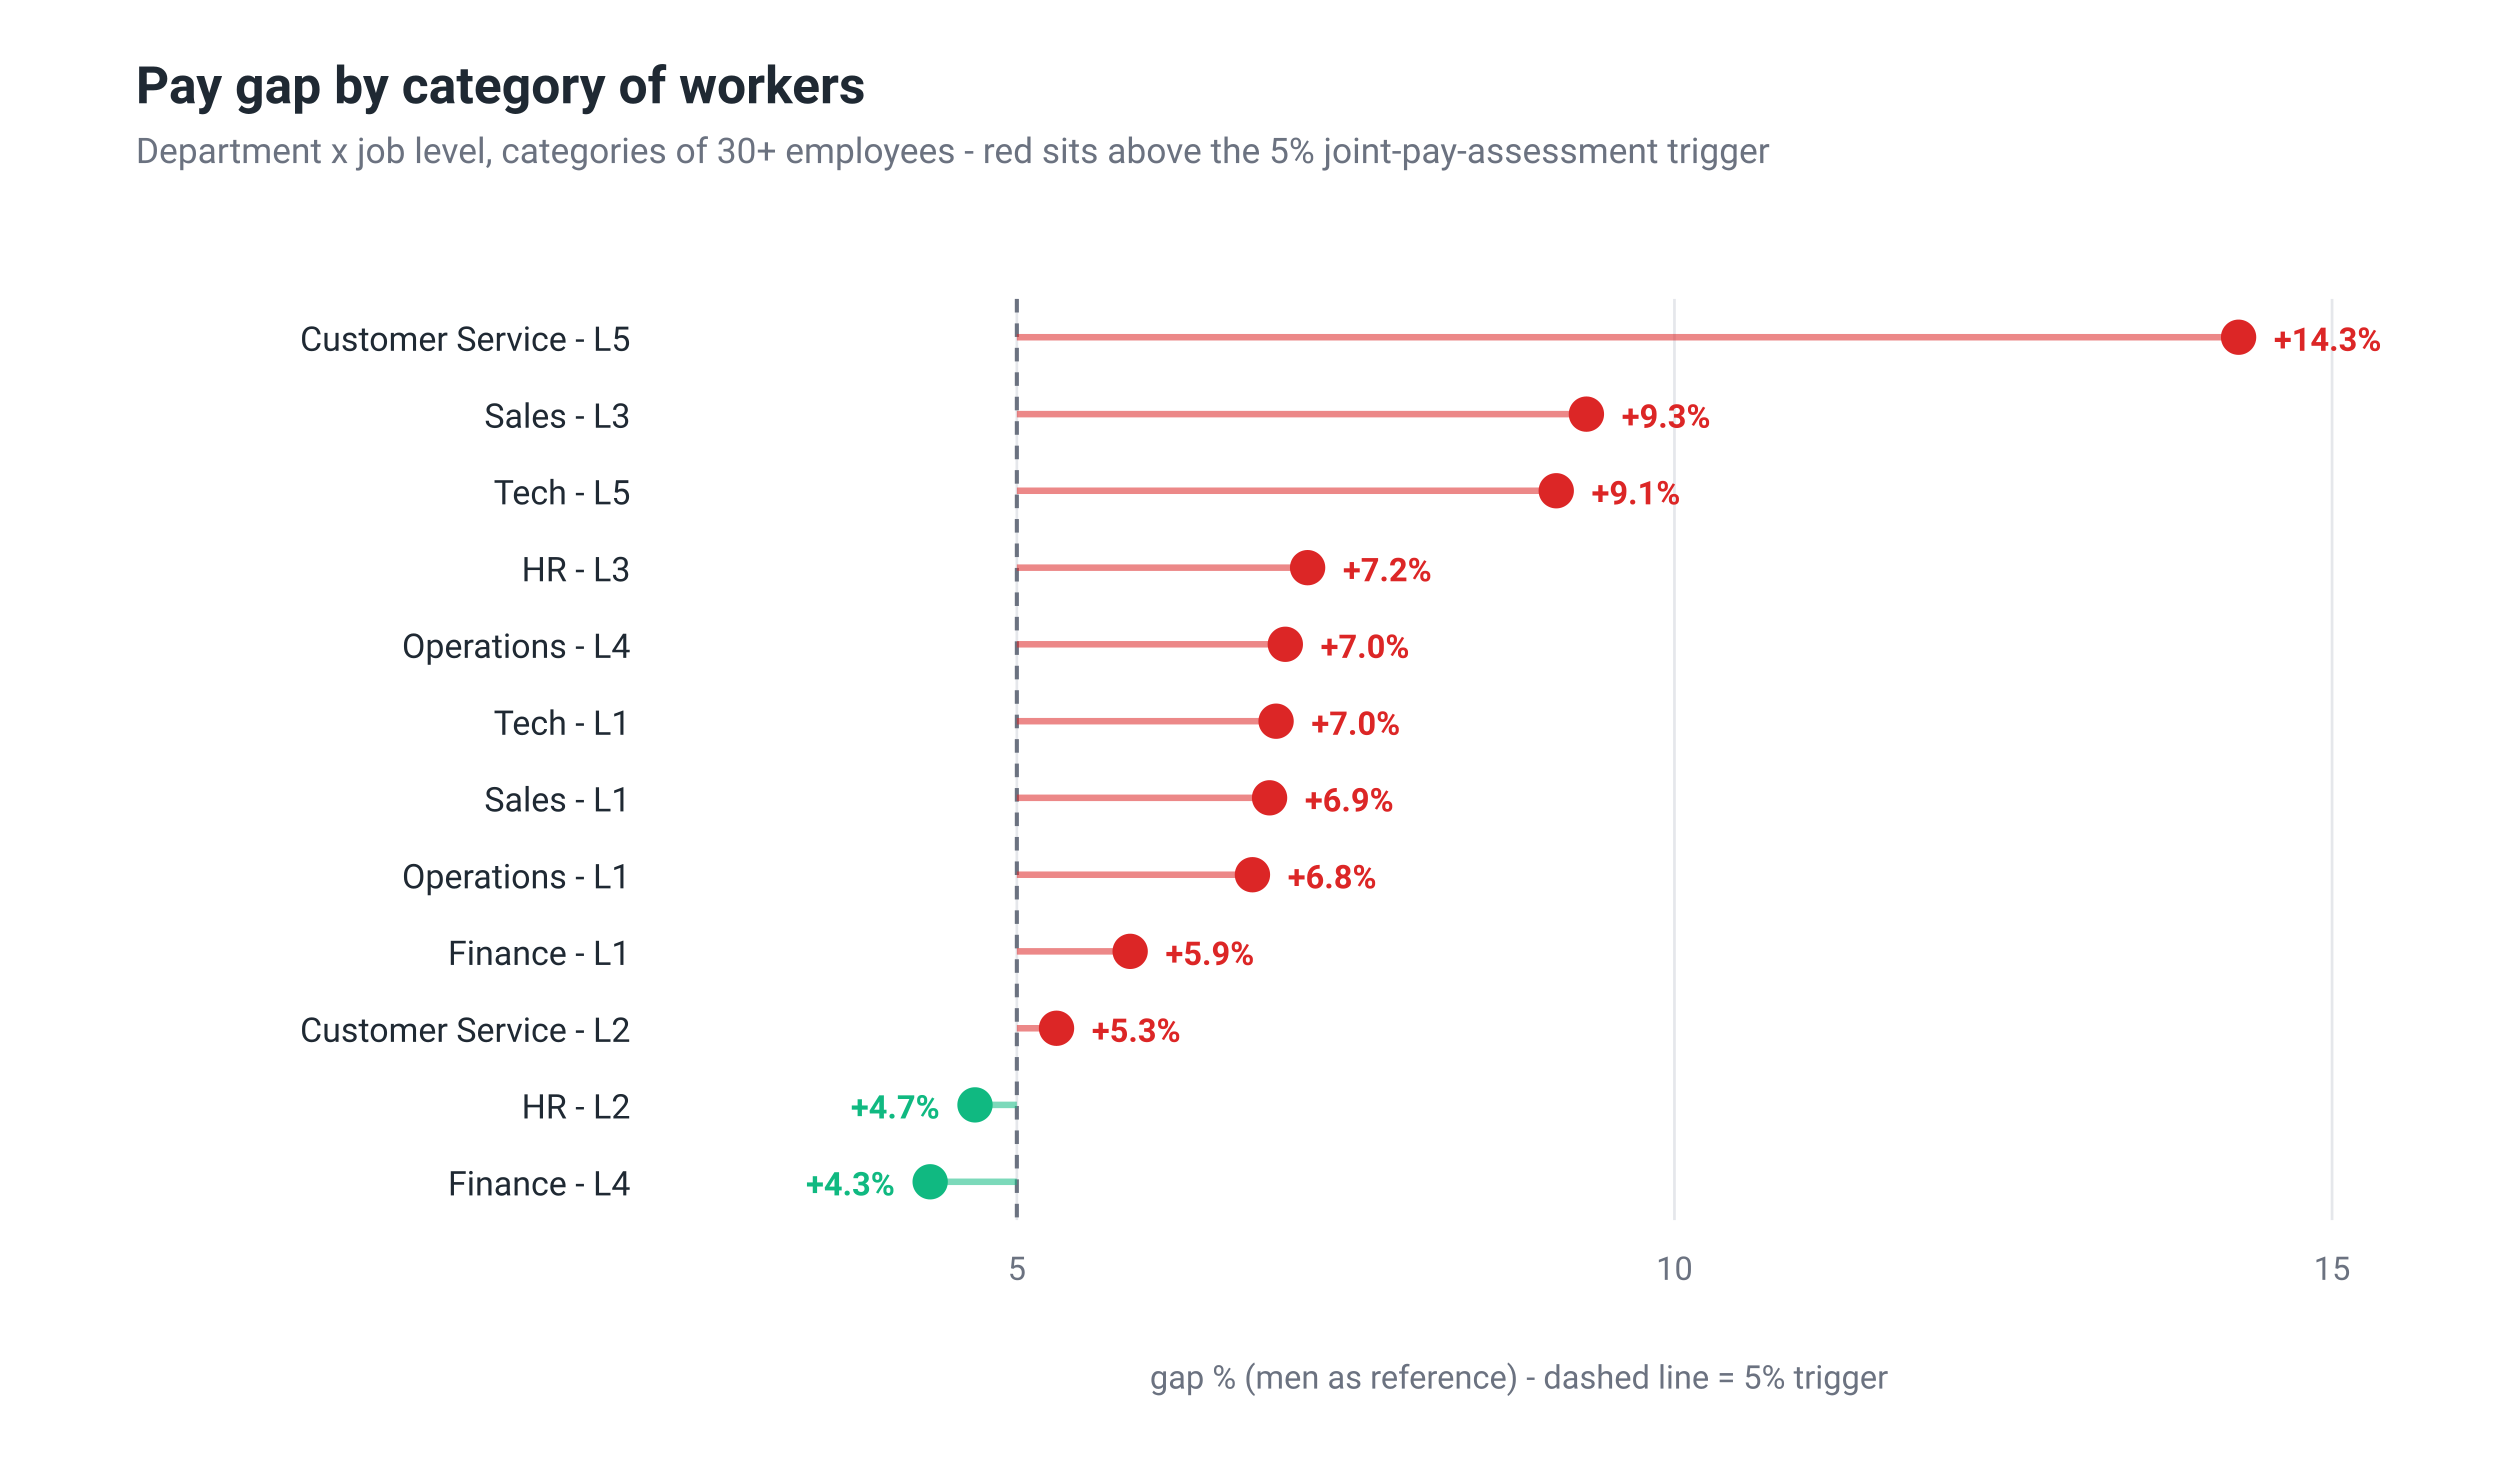
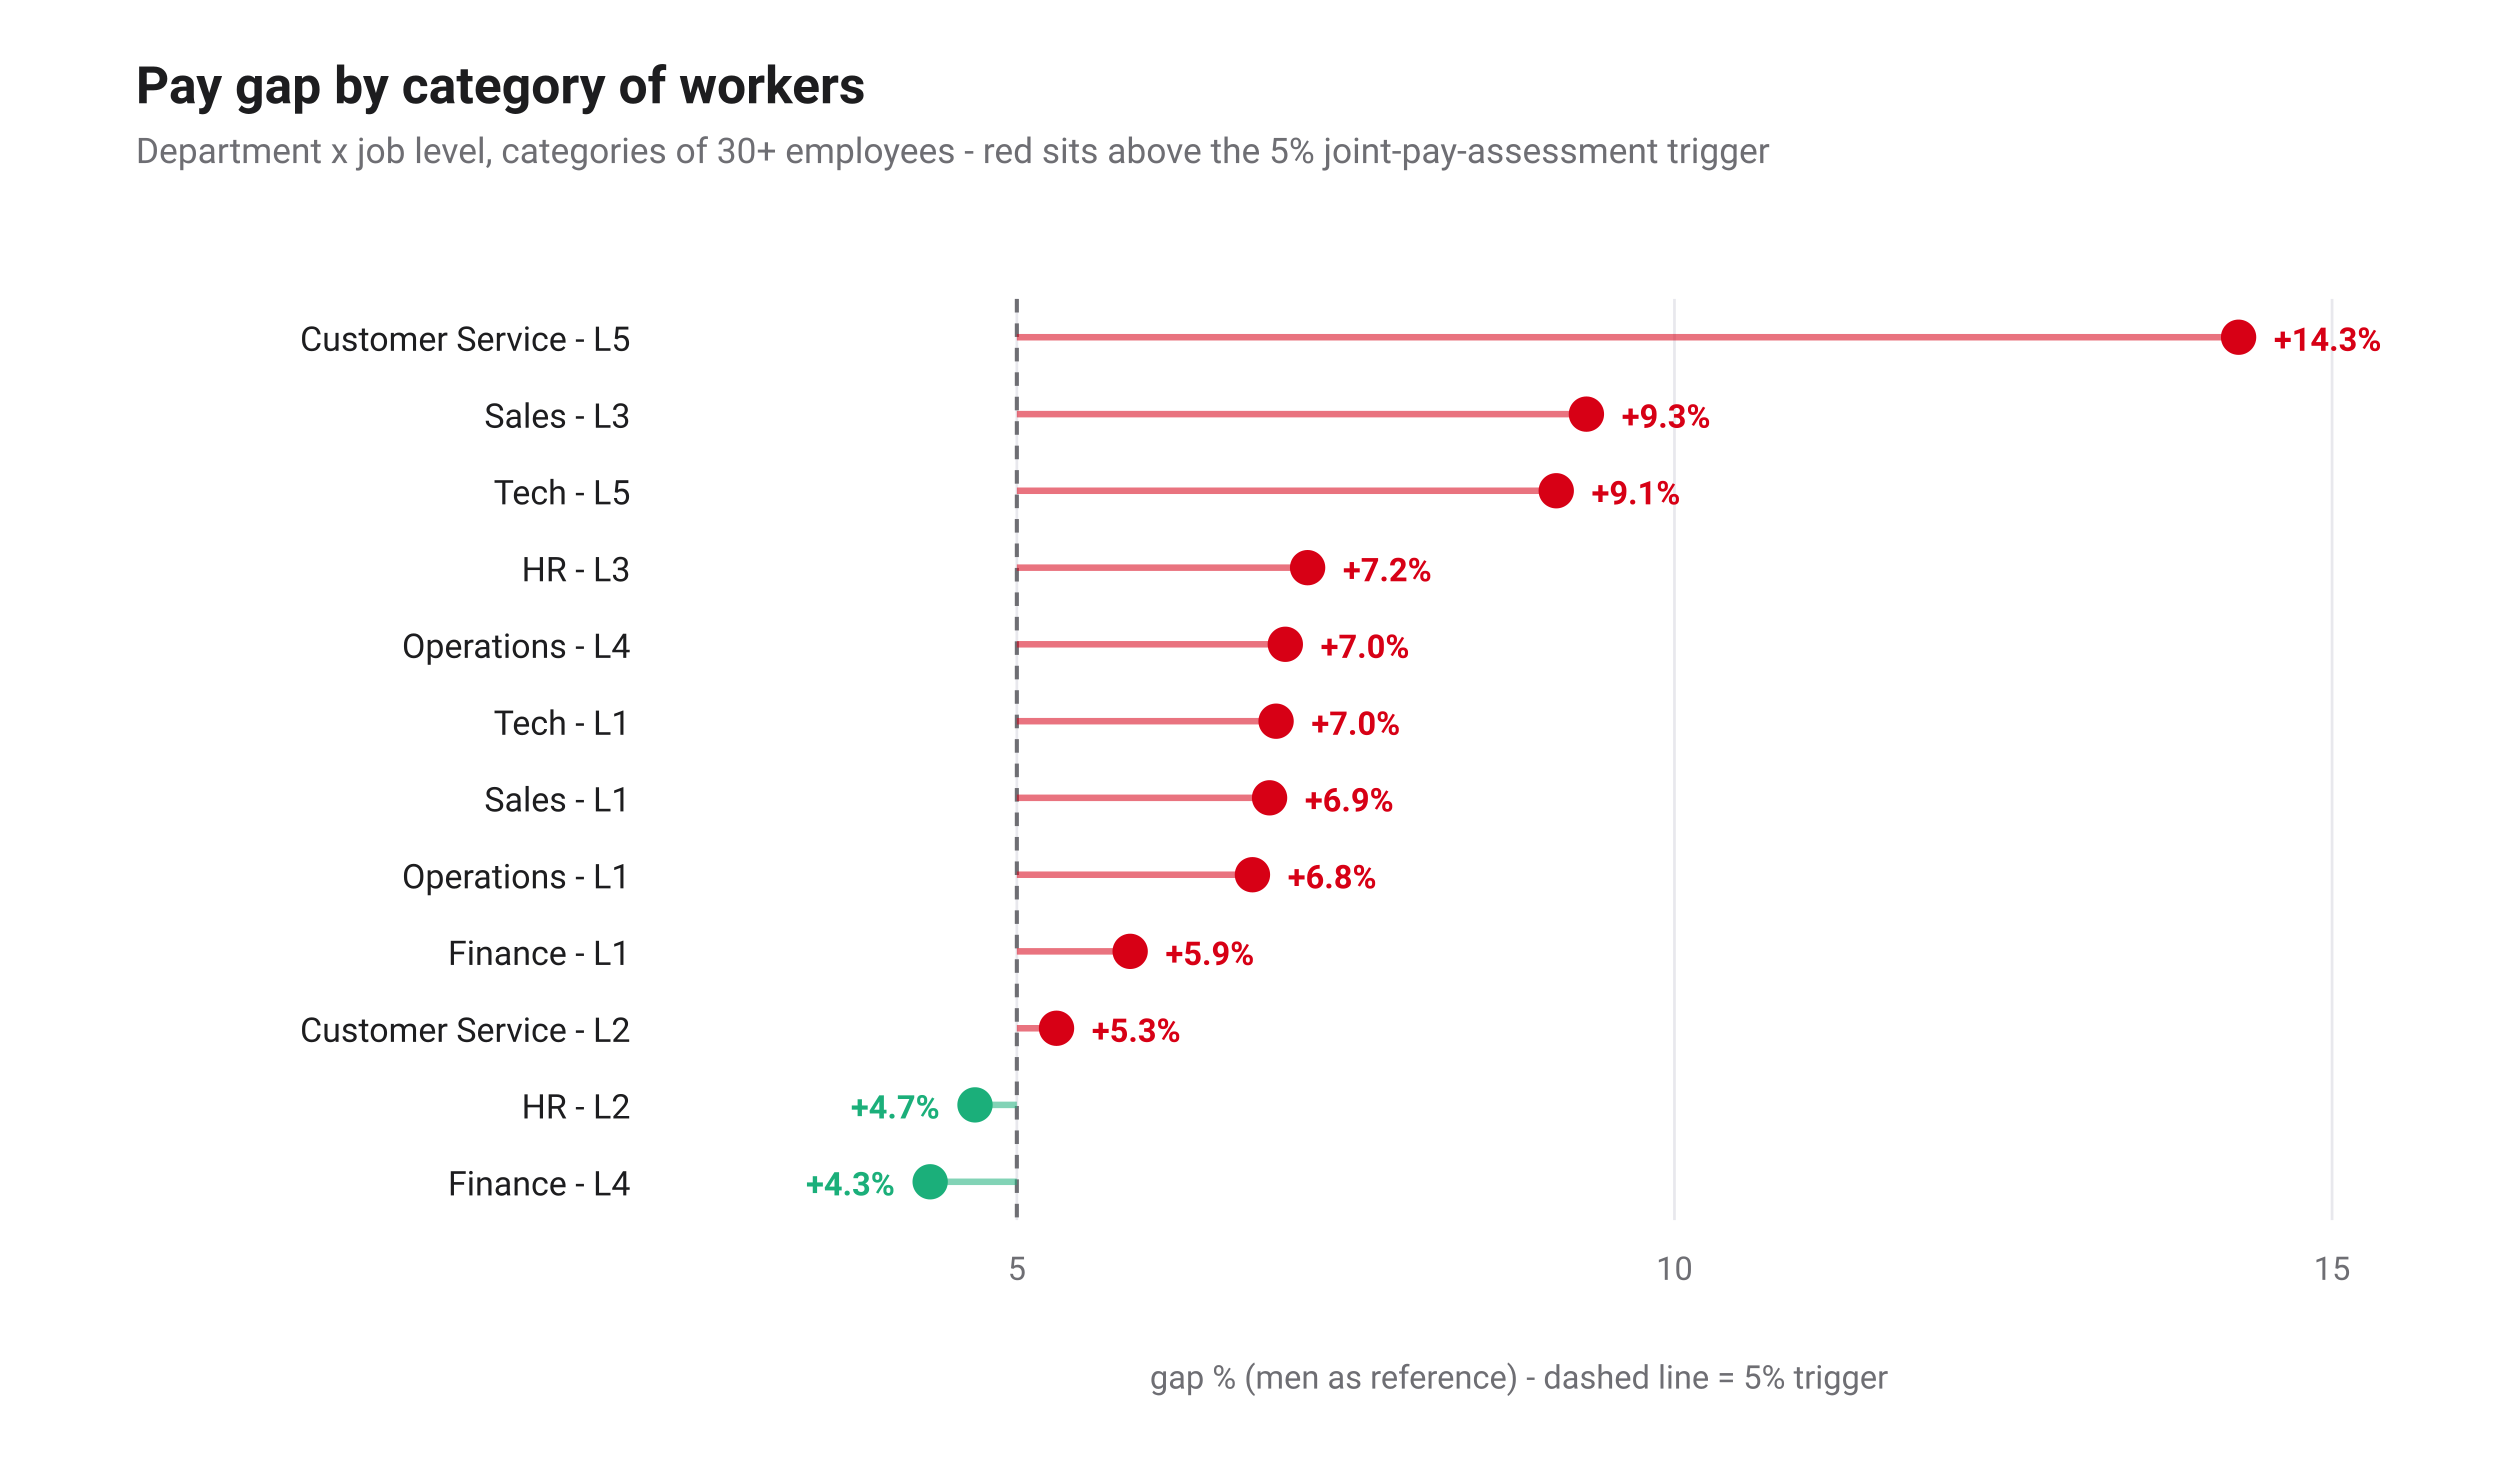
<svg xmlns="http://www.w3.org/2000/svg" viewBox="0 0 920 545" width="920" height="545" role="img">
  <rect width="920" height="545" fill="#ffffff" />
-   <text x="50.0" y="38.0" font-family="-apple-system, BlinkMacSystemFont, 'Segoe UI', Roboto, Helvetica, Arial, sans-serif" font-size="19" fill="#1f2933" text-anchor="start" font-weight="600">Pay gap by category of workers</text>
-   <text x="50.0" y="60.0" font-family="-apple-system, BlinkMacSystemFont, 'Segoe UI', Roboto, Helvetica, Arial, sans-serif" font-size="13" fill="#6b7280" text-anchor="start" font-weight="normal">Department x job level, categories of 30+ employees - red sits above the 5% joint-pay-assessment trigger</text>
-   <line x1="374.2" y1="110" x2="374.2" y2="449" stroke="#e5e7eb" stroke-width="1" />
-   <text x="374.2" y="471.0" font-family="-apple-system, BlinkMacSystemFont, 'Segoe UI', Roboto, Helvetica, Arial, sans-serif" font-size="12" fill="#6b7280" text-anchor="middle" font-weight="normal">5</text>
-   <line x1="616.2" y1="110" x2="616.2" y2="449" stroke="#e5e7eb" stroke-width="1" />
-   <text x="616.2" y="471.0" font-family="-apple-system, BlinkMacSystemFont, 'Segoe UI', Roboto, Helvetica, Arial, sans-serif" font-size="12" fill="#6b7280" text-anchor="middle" font-weight="normal">10</text>
-   <line x1="858.2" y1="110" x2="858.2" y2="449" stroke="#e5e7eb" stroke-width="1" />
-   <text x="858.2" y="471.0" font-family="-apple-system, BlinkMacSystemFont, 'Segoe UI', Roboto, Helvetica, Arial, sans-serif" font-size="12" fill="#6b7280" text-anchor="middle" font-weight="normal">15</text>
-   <line x1="1100.2" y1="110" x2="1100.2" y2="449" stroke="#e5e7eb" stroke-width="1" />
-   <text x="1100.2" y="471.0" font-family="-apple-system, BlinkMacSystemFont, 'Segoe UI', Roboto, Helvetica, Arial, sans-serif" font-size="12" fill="#6b7280" text-anchor="middle" font-weight="normal">20</text>
-   <line x1="374.2" y1="110" x2="374.2" y2="449" stroke="#6b7280" stroke-width="1.5" stroke-dasharray="5 4" />
-   <line x1="374.2" y1="124.1" x2="823.8" y2="124.1" stroke="#dc2626" stroke-width="2.4" opacity="0.55" />
-   <circle cx="823.8" cy="124.1" r="6.5" fill="#dc2626" />
-   <text x="232.0" y="129.1" font-family="-apple-system, BlinkMacSystemFont, 'Segoe UI', Roboto, Helvetica, Arial, sans-serif" font-size="12.5" fill="#1f2933" text-anchor="end" font-weight="normal">Customer Service - L5</text>
-   <text x="836.8" y="129.1" font-family="-apple-system, BlinkMacSystemFont, 'Segoe UI', Roboto, Helvetica, Arial, sans-serif" font-size="12" fill="#dc2626" text-anchor="start" font-weight="600">+14.3%</text>
-   <line x1="374.2" y1="152.4" x2="583.8" y2="152.4" stroke="#dc2626" stroke-width="2.4" opacity="0.55" />
-   <circle cx="583.8" cy="152.4" r="6.5" fill="#dc2626" />
-   <text x="232.0" y="157.4" font-family="-apple-system, BlinkMacSystemFont, 'Segoe UI', Roboto, Helvetica, Arial, sans-serif" font-size="12.5" fill="#1f2933" text-anchor="end" font-weight="normal">Sales - L3</text>
-   <text x="596.8" y="157.4" font-family="-apple-system, BlinkMacSystemFont, 'Segoe UI', Roboto, Helvetica, Arial, sans-serif" font-size="12" fill="#dc2626" text-anchor="start" font-weight="600">+9.3%</text>
-   <line x1="374.2" y1="180.6" x2="572.7" y2="180.6" stroke="#dc2626" stroke-width="2.4" opacity="0.55" />
-   <circle cx="572.7" cy="180.6" r="6.5" fill="#dc2626" />
-   <text x="232.0" y="185.6" font-family="-apple-system, BlinkMacSystemFont, 'Segoe UI', Roboto, Helvetica, Arial, sans-serif" font-size="12.5" fill="#1f2933" text-anchor="end" font-weight="normal">Tech - L5</text>
-   <text x="585.7" y="185.6" font-family="-apple-system, BlinkMacSystemFont, 'Segoe UI', Roboto, Helvetica, Arial, sans-serif" font-size="12" fill="#dc2626" text-anchor="start" font-weight="600">+9.1%</text>
-   <line x1="374.2" y1="208.9" x2="481.2" y2="208.9" stroke="#dc2626" stroke-width="2.4" opacity="0.55" />
-   <circle cx="481.2" cy="208.9" r="6.5" fill="#dc2626" />
-   <text x="232.0" y="213.9" font-family="-apple-system, BlinkMacSystemFont, 'Segoe UI', Roboto, Helvetica, Arial, sans-serif" font-size="12.5" fill="#1f2933" text-anchor="end" font-weight="normal">HR - L3</text>
-   <text x="494.2" y="213.9" font-family="-apple-system, BlinkMacSystemFont, 'Segoe UI', Roboto, Helvetica, Arial, sans-serif" font-size="12" fill="#dc2626" text-anchor="start" font-weight="600">+7.2%</text>
-   <line x1="374.2" y1="237.1" x2="473.0" y2="237.1" stroke="#dc2626" stroke-width="2.4" opacity="0.55" />
-   <circle cx="473.0" cy="237.1" r="6.5" fill="#dc2626" />
-   <text x="232.0" y="242.1" font-family="-apple-system, BlinkMacSystemFont, 'Segoe UI', Roboto, Helvetica, Arial, sans-serif" font-size="12.5" fill="#1f2933" text-anchor="end" font-weight="normal">Operations - L4</text>
-   <text x="486.0" y="242.1" font-family="-apple-system, BlinkMacSystemFont, 'Segoe UI', Roboto, Helvetica, Arial, sans-serif" font-size="12" fill="#dc2626" text-anchor="start" font-weight="600">+7.0%</text>
-   <line x1="374.2" y1="265.4" x2="469.6" y2="265.4" stroke="#dc2626" stroke-width="2.4" opacity="0.55" />
-   <circle cx="469.6" cy="265.4" r="6.5" fill="#dc2626" />
-   <text x="232.0" y="270.4" font-family="-apple-system, BlinkMacSystemFont, 'Segoe UI', Roboto, Helvetica, Arial, sans-serif" font-size="12.5" fill="#1f2933" text-anchor="end" font-weight="normal">Tech - L1</text>
-   <text x="482.6" y="270.4" font-family="-apple-system, BlinkMacSystemFont, 'Segoe UI', Roboto, Helvetica, Arial, sans-serif" font-size="12" fill="#dc2626" text-anchor="start" font-weight="600">+7.0%</text>
-   <line x1="374.2" y1="293.6" x2="467.2" y2="293.6" stroke="#dc2626" stroke-width="2.4" opacity="0.55" />
-   <circle cx="467.2" cy="293.6" r="6.5" fill="#dc2626" />
-   <text x="232.0" y="298.6" font-family="-apple-system, BlinkMacSystemFont, 'Segoe UI', Roboto, Helvetica, Arial, sans-serif" font-size="12.5" fill="#1f2933" text-anchor="end" font-weight="normal">Sales - L1</text>
-   <text x="480.2" y="298.6" font-family="-apple-system, BlinkMacSystemFont, 'Segoe UI', Roboto, Helvetica, Arial, sans-serif" font-size="12" fill="#dc2626" text-anchor="start" font-weight="600">+6.9%</text>
-   <line x1="374.2" y1="321.9" x2="460.9" y2="321.9" stroke="#dc2626" stroke-width="2.4" opacity="0.55" />
-   <circle cx="460.9" cy="321.9" r="6.5" fill="#dc2626" />
-   <text x="232.0" y="326.9" font-family="-apple-system, BlinkMacSystemFont, 'Segoe UI', Roboto, Helvetica, Arial, sans-serif" font-size="12.5" fill="#1f2933" text-anchor="end" font-weight="normal">Operations - L1</text>
-   <text x="473.9" y="326.9" font-family="-apple-system, BlinkMacSystemFont, 'Segoe UI', Roboto, Helvetica, Arial, sans-serif" font-size="12" fill="#dc2626" text-anchor="start" font-weight="600">+6.8%</text>
-   <line x1="374.2" y1="350.1" x2="415.9" y2="350.1" stroke="#dc2626" stroke-width="2.4" opacity="0.55" />
-   <circle cx="415.9" cy="350.1" r="6.5" fill="#dc2626" />
-   <text x="232.0" y="355.1" font-family="-apple-system, BlinkMacSystemFont, 'Segoe UI', Roboto, Helvetica, Arial, sans-serif" font-size="12.5" fill="#1f2933" text-anchor="end" font-weight="normal">Finance - L1</text>
-   <text x="428.9" y="355.1" font-family="-apple-system, BlinkMacSystemFont, 'Segoe UI', Roboto, Helvetica, Arial, sans-serif" font-size="12" fill="#dc2626" text-anchor="start" font-weight="600">+5.9%</text>
-   <line x1="374.2" y1="378.4" x2="388.8" y2="378.4" stroke="#dc2626" stroke-width="2.4" opacity="0.55" />
-   <circle cx="388.8" cy="378.4" r="6.5" fill="#dc2626" />
-   <text x="232.0" y="383.4" font-family="-apple-system, BlinkMacSystemFont, 'Segoe UI', Roboto, Helvetica, Arial, sans-serif" font-size="12.5" fill="#1f2933" text-anchor="end" font-weight="normal">Customer Service - L2</text>
-   <text x="401.8" y="383.4" font-family="-apple-system, BlinkMacSystemFont, 'Segoe UI', Roboto, Helvetica, Arial, sans-serif" font-size="12" fill="#dc2626" text-anchor="start" font-weight="600">+5.3%</text>
-   <line x1="374.2" y1="406.6" x2="358.8" y2="406.6" stroke="#10b981" stroke-width="2.4" opacity="0.55" />
-   <circle cx="358.8" cy="406.6" r="6.5" fill="#10b981" />
-   <text x="232.0" y="411.6" font-family="-apple-system, BlinkMacSystemFont, 'Segoe UI', Roboto, Helvetica, Arial, sans-serif" font-size="12.5" fill="#1f2933" text-anchor="end" font-weight="normal">HR - L2</text>
-   <text x="345.8" y="411.6" font-family="-apple-system, BlinkMacSystemFont, 'Segoe UI', Roboto, Helvetica, Arial, sans-serif" font-size="12" fill="#10b981" text-anchor="end" font-weight="600">+4.7%</text>
-   <line x1="374.2" y1="434.9" x2="342.3" y2="434.9" stroke="#10b981" stroke-width="2.4" opacity="0.55" />
-   <circle cx="342.3" cy="434.9" r="6.5" fill="#10b981" />
-   <text x="232.0" y="439.9" font-family="-apple-system, BlinkMacSystemFont, 'Segoe UI', Roboto, Helvetica, Arial, sans-serif" font-size="12.5" fill="#1f2933" text-anchor="end" font-weight="normal">Finance - L4</text>
-   <text x="329.3" y="439.9" font-family="-apple-system, BlinkMacSystemFont, 'Segoe UI', Roboto, Helvetica, Arial, sans-serif" font-size="12" fill="#10b981" text-anchor="end" font-weight="600">+4.3%</text>
-   <text x="559.0" y="511.0" font-family="-apple-system, BlinkMacSystemFont, 'Segoe UI', Roboto, Helvetica, Arial, sans-serif" font-size="12" fill="#6b7280" text-anchor="middle" font-weight="normal">gap % (men as reference) - dashed line = 5% trigger</text>
+   <text x="50.0" y="38.0" font-family="-apple-system, BlinkMacSystemFont, 'SF Pro Text', 'Segoe UI', Roboto, Helvetica, Arial, sans-serif" font-size="19" fill="#1d1d1f" text-anchor="start" font-weight="600">Pay gap by category of workers</text>
+   <text x="50.0" y="60.0" font-family="-apple-system, BlinkMacSystemFont, 'SF Pro Text', 'Segoe UI', Roboto, Helvetica, Arial, sans-serif" font-size="13" fill="#6e6e73" text-anchor="start" font-weight="normal">Department x job level, categories of 30+ employees - red sits above the 5% joint-pay-assessment trigger</text>
+   <line x1="374.2" y1="110" x2="374.2" y2="449" stroke="#e8e8ed" stroke-width="1" />
+   <text x="374.2" y="471.0" font-family="-apple-system, BlinkMacSystemFont, 'SF Pro Text', 'Segoe UI', Roboto, Helvetica, Arial, sans-serif" font-size="12" fill="#6e6e73" text-anchor="middle" font-weight="normal">5</text>
+   <line x1="616.2" y1="110" x2="616.2" y2="449" stroke="#e8e8ed" stroke-width="1" />
+   <text x="616.2" y="471.0" font-family="-apple-system, BlinkMacSystemFont, 'SF Pro Text', 'Segoe UI', Roboto, Helvetica, Arial, sans-serif" font-size="12" fill="#6e6e73" text-anchor="middle" font-weight="normal">10</text>
+   <line x1="858.2" y1="110" x2="858.2" y2="449" stroke="#e8e8ed" stroke-width="1" />
+   <text x="858.2" y="471.0" font-family="-apple-system, BlinkMacSystemFont, 'SF Pro Text', 'Segoe UI', Roboto, Helvetica, Arial, sans-serif" font-size="12" fill="#6e6e73" text-anchor="middle" font-weight="normal">15</text>
+   <line x1="1100.2" y1="110" x2="1100.2" y2="449" stroke="#e8e8ed" stroke-width="1" />
+   <text x="1100.2" y="471.0" font-family="-apple-system, BlinkMacSystemFont, 'SF Pro Text', 'Segoe UI', Roboto, Helvetica, Arial, sans-serif" font-size="12" fill="#6e6e73" text-anchor="middle" font-weight="normal">20</text>
+   <line x1="374.2" y1="110" x2="374.2" y2="449" stroke="#6e6e73" stroke-width="1.5" stroke-dasharray="5 4" />
+   <line x1="374.2" y1="124.1" x2="823.8" y2="124.1" stroke="#d70015" stroke-width="2.4" opacity="0.55" />
+   <circle cx="823.8" cy="124.1" r="6.5" fill="#d70015" />
+   <text x="232.0" y="129.1" font-family="-apple-system, BlinkMacSystemFont, 'SF Pro Text', 'Segoe UI', Roboto, Helvetica, Arial, sans-serif" font-size="12.5" fill="#1d1d1f" text-anchor="end" font-weight="normal">Customer Service - L5</text>
+   <text x="836.8" y="129.1" font-family="-apple-system, BlinkMacSystemFont, 'SF Pro Text', 'Segoe UI', Roboto, Helvetica, Arial, sans-serif" font-size="12" fill="#d70015" text-anchor="start" font-weight="600">+14.3%</text>
+   <line x1="374.2" y1="152.4" x2="583.8" y2="152.4" stroke="#d70015" stroke-width="2.4" opacity="0.55" />
+   <circle cx="583.8" cy="152.4" r="6.5" fill="#d70015" />
+   <text x="232.0" y="157.4" font-family="-apple-system, BlinkMacSystemFont, 'SF Pro Text', 'Segoe UI', Roboto, Helvetica, Arial, sans-serif" font-size="12.5" fill="#1d1d1f" text-anchor="end" font-weight="normal">Sales - L3</text>
+   <text x="596.8" y="157.4" font-family="-apple-system, BlinkMacSystemFont, 'SF Pro Text', 'Segoe UI', Roboto, Helvetica, Arial, sans-serif" font-size="12" fill="#d70015" text-anchor="start" font-weight="600">+9.3%</text>
+   <line x1="374.2" y1="180.6" x2="572.7" y2="180.6" stroke="#d70015" stroke-width="2.4" opacity="0.55" />
+   <circle cx="572.7" cy="180.6" r="6.5" fill="#d70015" />
+   <text x="232.0" y="185.6" font-family="-apple-system, BlinkMacSystemFont, 'SF Pro Text', 'Segoe UI', Roboto, Helvetica, Arial, sans-serif" font-size="12.5" fill="#1d1d1f" text-anchor="end" font-weight="normal">Tech - L5</text>
+   <text x="585.7" y="185.6" font-family="-apple-system, BlinkMacSystemFont, 'SF Pro Text', 'Segoe UI', Roboto, Helvetica, Arial, sans-serif" font-size="12" fill="#d70015" text-anchor="start" font-weight="600">+9.1%</text>
+   <line x1="374.2" y1="208.9" x2="481.2" y2="208.9" stroke="#d70015" stroke-width="2.4" opacity="0.55" />
+   <circle cx="481.2" cy="208.9" r="6.5" fill="#d70015" />
+   <text x="232.0" y="213.9" font-family="-apple-system, BlinkMacSystemFont, 'SF Pro Text', 'Segoe UI', Roboto, Helvetica, Arial, sans-serif" font-size="12.5" fill="#1d1d1f" text-anchor="end" font-weight="normal">HR - L3</text>
+   <text x="494.2" y="213.9" font-family="-apple-system, BlinkMacSystemFont, 'SF Pro Text', 'Segoe UI', Roboto, Helvetica, Arial, sans-serif" font-size="12" fill="#d70015" text-anchor="start" font-weight="600">+7.2%</text>
+   <line x1="374.2" y1="237.1" x2="473.0" y2="237.1" stroke="#d70015" stroke-width="2.4" opacity="0.55" />
+   <circle cx="473.0" cy="237.1" r="6.5" fill="#d70015" />
+   <text x="232.0" y="242.1" font-family="-apple-system, BlinkMacSystemFont, 'SF Pro Text', 'Segoe UI', Roboto, Helvetica, Arial, sans-serif" font-size="12.5" fill="#1d1d1f" text-anchor="end" font-weight="normal">Operations - L4</text>
+   <text x="486.0" y="242.1" font-family="-apple-system, BlinkMacSystemFont, 'SF Pro Text', 'Segoe UI', Roboto, Helvetica, Arial, sans-serif" font-size="12" fill="#d70015" text-anchor="start" font-weight="600">+7.0%</text>
+   <line x1="374.2" y1="265.4" x2="469.6" y2="265.4" stroke="#d70015" stroke-width="2.4" opacity="0.55" />
+   <circle cx="469.6" cy="265.4" r="6.5" fill="#d70015" />
+   <text x="232.0" y="270.4" font-family="-apple-system, BlinkMacSystemFont, 'SF Pro Text', 'Segoe UI', Roboto, Helvetica, Arial, sans-serif" font-size="12.5" fill="#1d1d1f" text-anchor="end" font-weight="normal">Tech - L1</text>
+   <text x="482.6" y="270.4" font-family="-apple-system, BlinkMacSystemFont, 'SF Pro Text', 'Segoe UI', Roboto, Helvetica, Arial, sans-serif" font-size="12" fill="#d70015" text-anchor="start" font-weight="600">+7.0%</text>
+   <line x1="374.2" y1="293.6" x2="467.2" y2="293.6" stroke="#d70015" stroke-width="2.4" opacity="0.55" />
+   <circle cx="467.2" cy="293.6" r="6.5" fill="#d70015" />
+   <text x="232.0" y="298.6" font-family="-apple-system, BlinkMacSystemFont, 'SF Pro Text', 'Segoe UI', Roboto, Helvetica, Arial, sans-serif" font-size="12.5" fill="#1d1d1f" text-anchor="end" font-weight="normal">Sales - L1</text>
+   <text x="480.2" y="298.6" font-family="-apple-system, BlinkMacSystemFont, 'SF Pro Text', 'Segoe UI', Roboto, Helvetica, Arial, sans-serif" font-size="12" fill="#d70015" text-anchor="start" font-weight="600">+6.9%</text>
+   <line x1="374.2" y1="321.9" x2="460.9" y2="321.9" stroke="#d70015" stroke-width="2.4" opacity="0.55" />
+   <circle cx="460.9" cy="321.9" r="6.5" fill="#d70015" />
+   <text x="232.0" y="326.9" font-family="-apple-system, BlinkMacSystemFont, 'SF Pro Text', 'Segoe UI', Roboto, Helvetica, Arial, sans-serif" font-size="12.5" fill="#1d1d1f" text-anchor="end" font-weight="normal">Operations - L1</text>
+   <text x="473.9" y="326.9" font-family="-apple-system, BlinkMacSystemFont, 'SF Pro Text', 'Segoe UI', Roboto, Helvetica, Arial, sans-serif" font-size="12" fill="#d70015" text-anchor="start" font-weight="600">+6.8%</text>
+   <line x1="374.2" y1="350.1" x2="415.9" y2="350.1" stroke="#d70015" stroke-width="2.4" opacity="0.55" />
+   <circle cx="415.9" cy="350.1" r="6.5" fill="#d70015" />
+   <text x="232.0" y="355.1" font-family="-apple-system, BlinkMacSystemFont, 'SF Pro Text', 'Segoe UI', Roboto, Helvetica, Arial, sans-serif" font-size="12.5" fill="#1d1d1f" text-anchor="end" font-weight="normal">Finance - L1</text>
+   <text x="428.9" y="355.1" font-family="-apple-system, BlinkMacSystemFont, 'SF Pro Text', 'Segoe UI', Roboto, Helvetica, Arial, sans-serif" font-size="12" fill="#d70015" text-anchor="start" font-weight="600">+5.9%</text>
+   <line x1="374.2" y1="378.4" x2="388.8" y2="378.4" stroke="#d70015" stroke-width="2.4" opacity="0.55" />
+   <circle cx="388.8" cy="378.4" r="6.5" fill="#d70015" />
+   <text x="232.0" y="383.4" font-family="-apple-system, BlinkMacSystemFont, 'SF Pro Text', 'Segoe UI', Roboto, Helvetica, Arial, sans-serif" font-size="12.5" fill="#1d1d1f" text-anchor="end" font-weight="normal">Customer Service - L2</text>
+   <text x="401.8" y="383.4" font-family="-apple-system, BlinkMacSystemFont, 'SF Pro Text', 'Segoe UI', Roboto, Helvetica, Arial, sans-serif" font-size="12" fill="#d70015" text-anchor="start" font-weight="600">+5.3%</text>
+   <line x1="374.2" y1="406.6" x2="358.8" y2="406.6" stroke="#1baf7a" stroke-width="2.4" opacity="0.55" />
+   <circle cx="358.8" cy="406.6" r="6.5" fill="#1baf7a" />
+   <text x="232.0" y="411.6" font-family="-apple-system, BlinkMacSystemFont, 'SF Pro Text', 'Segoe UI', Roboto, Helvetica, Arial, sans-serif" font-size="12.5" fill="#1d1d1f" text-anchor="end" font-weight="normal">HR - L2</text>
+   <text x="345.8" y="411.6" font-family="-apple-system, BlinkMacSystemFont, 'SF Pro Text', 'Segoe UI', Roboto, Helvetica, Arial, sans-serif" font-size="12" fill="#1baf7a" text-anchor="end" font-weight="600">+4.7%</text>
+   <line x1="374.2" y1="434.9" x2="342.3" y2="434.9" stroke="#1baf7a" stroke-width="2.4" opacity="0.55" />
+   <circle cx="342.3" cy="434.9" r="6.5" fill="#1baf7a" />
+   <text x="232.0" y="439.9" font-family="-apple-system, BlinkMacSystemFont, 'SF Pro Text', 'Segoe UI', Roboto, Helvetica, Arial, sans-serif" font-size="12.5" fill="#1d1d1f" text-anchor="end" font-weight="normal">Finance - L4</text>
+   <text x="329.3" y="439.9" font-family="-apple-system, BlinkMacSystemFont, 'SF Pro Text', 'Segoe UI', Roboto, Helvetica, Arial, sans-serif" font-size="12" fill="#1baf7a" text-anchor="end" font-weight="600">+4.3%</text>
+   <text x="559.0" y="511.0" font-family="-apple-system, BlinkMacSystemFont, 'SF Pro Text', 'Segoe UI', Roboto, Helvetica, Arial, sans-serif" font-size="12" fill="#6e6e73" text-anchor="middle" font-weight="normal">gap % (men as reference) - dashed line = 5% trigger</text>
</svg>
